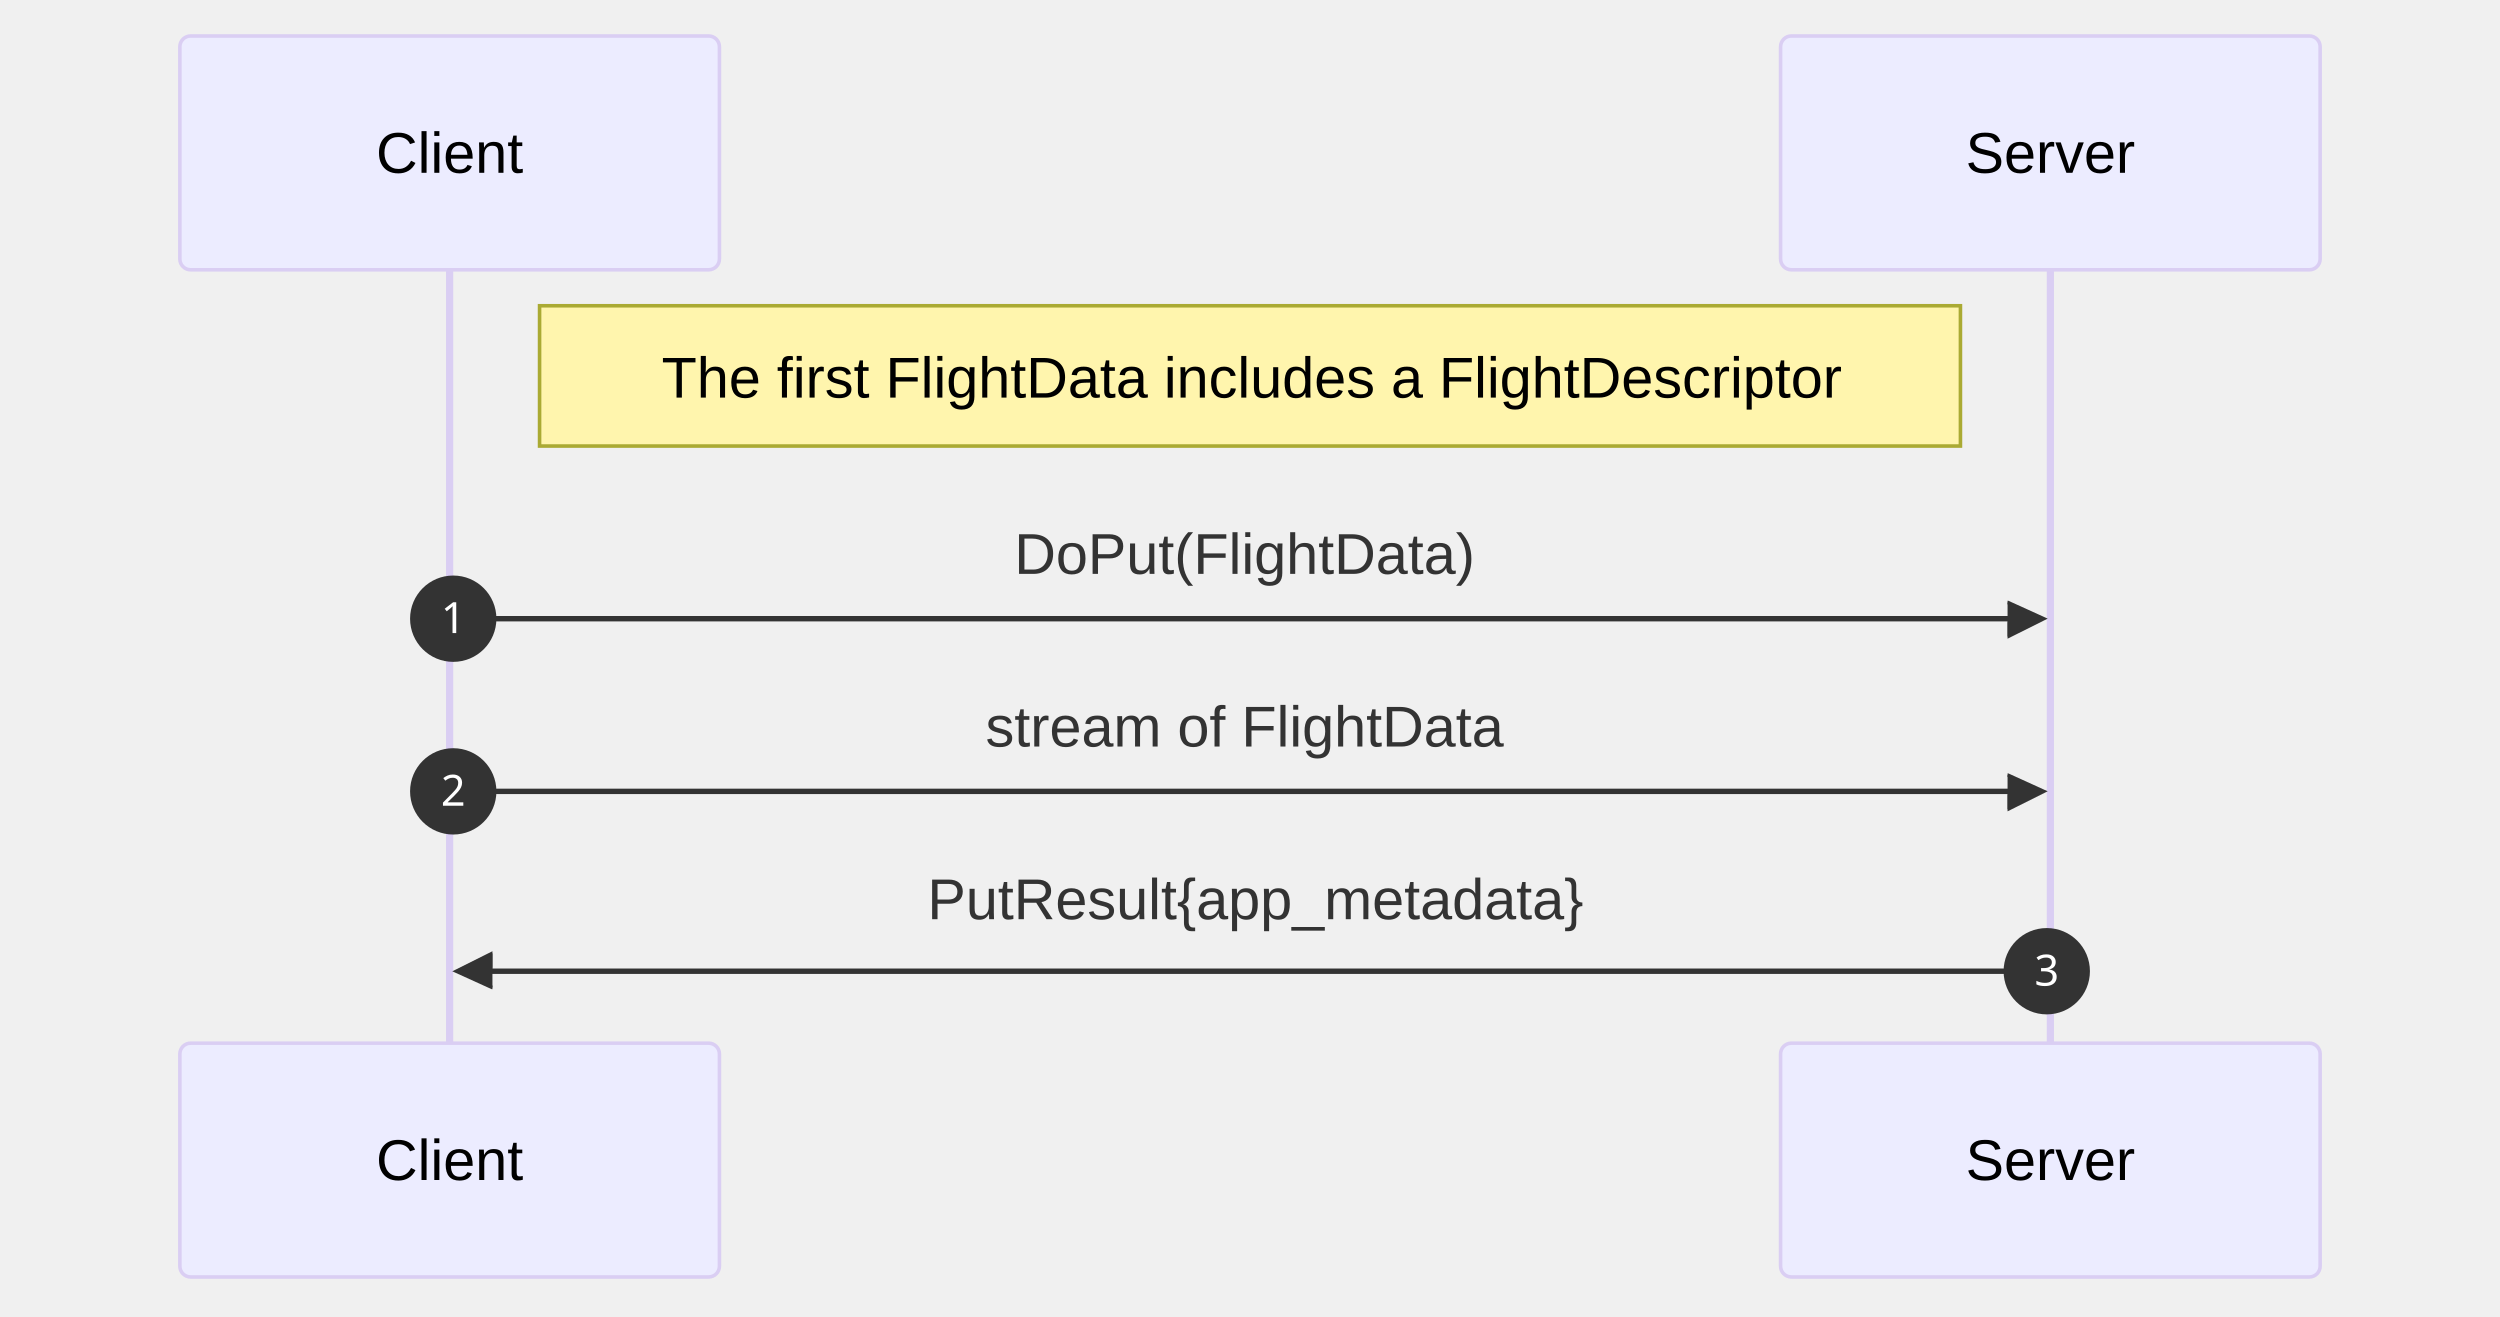
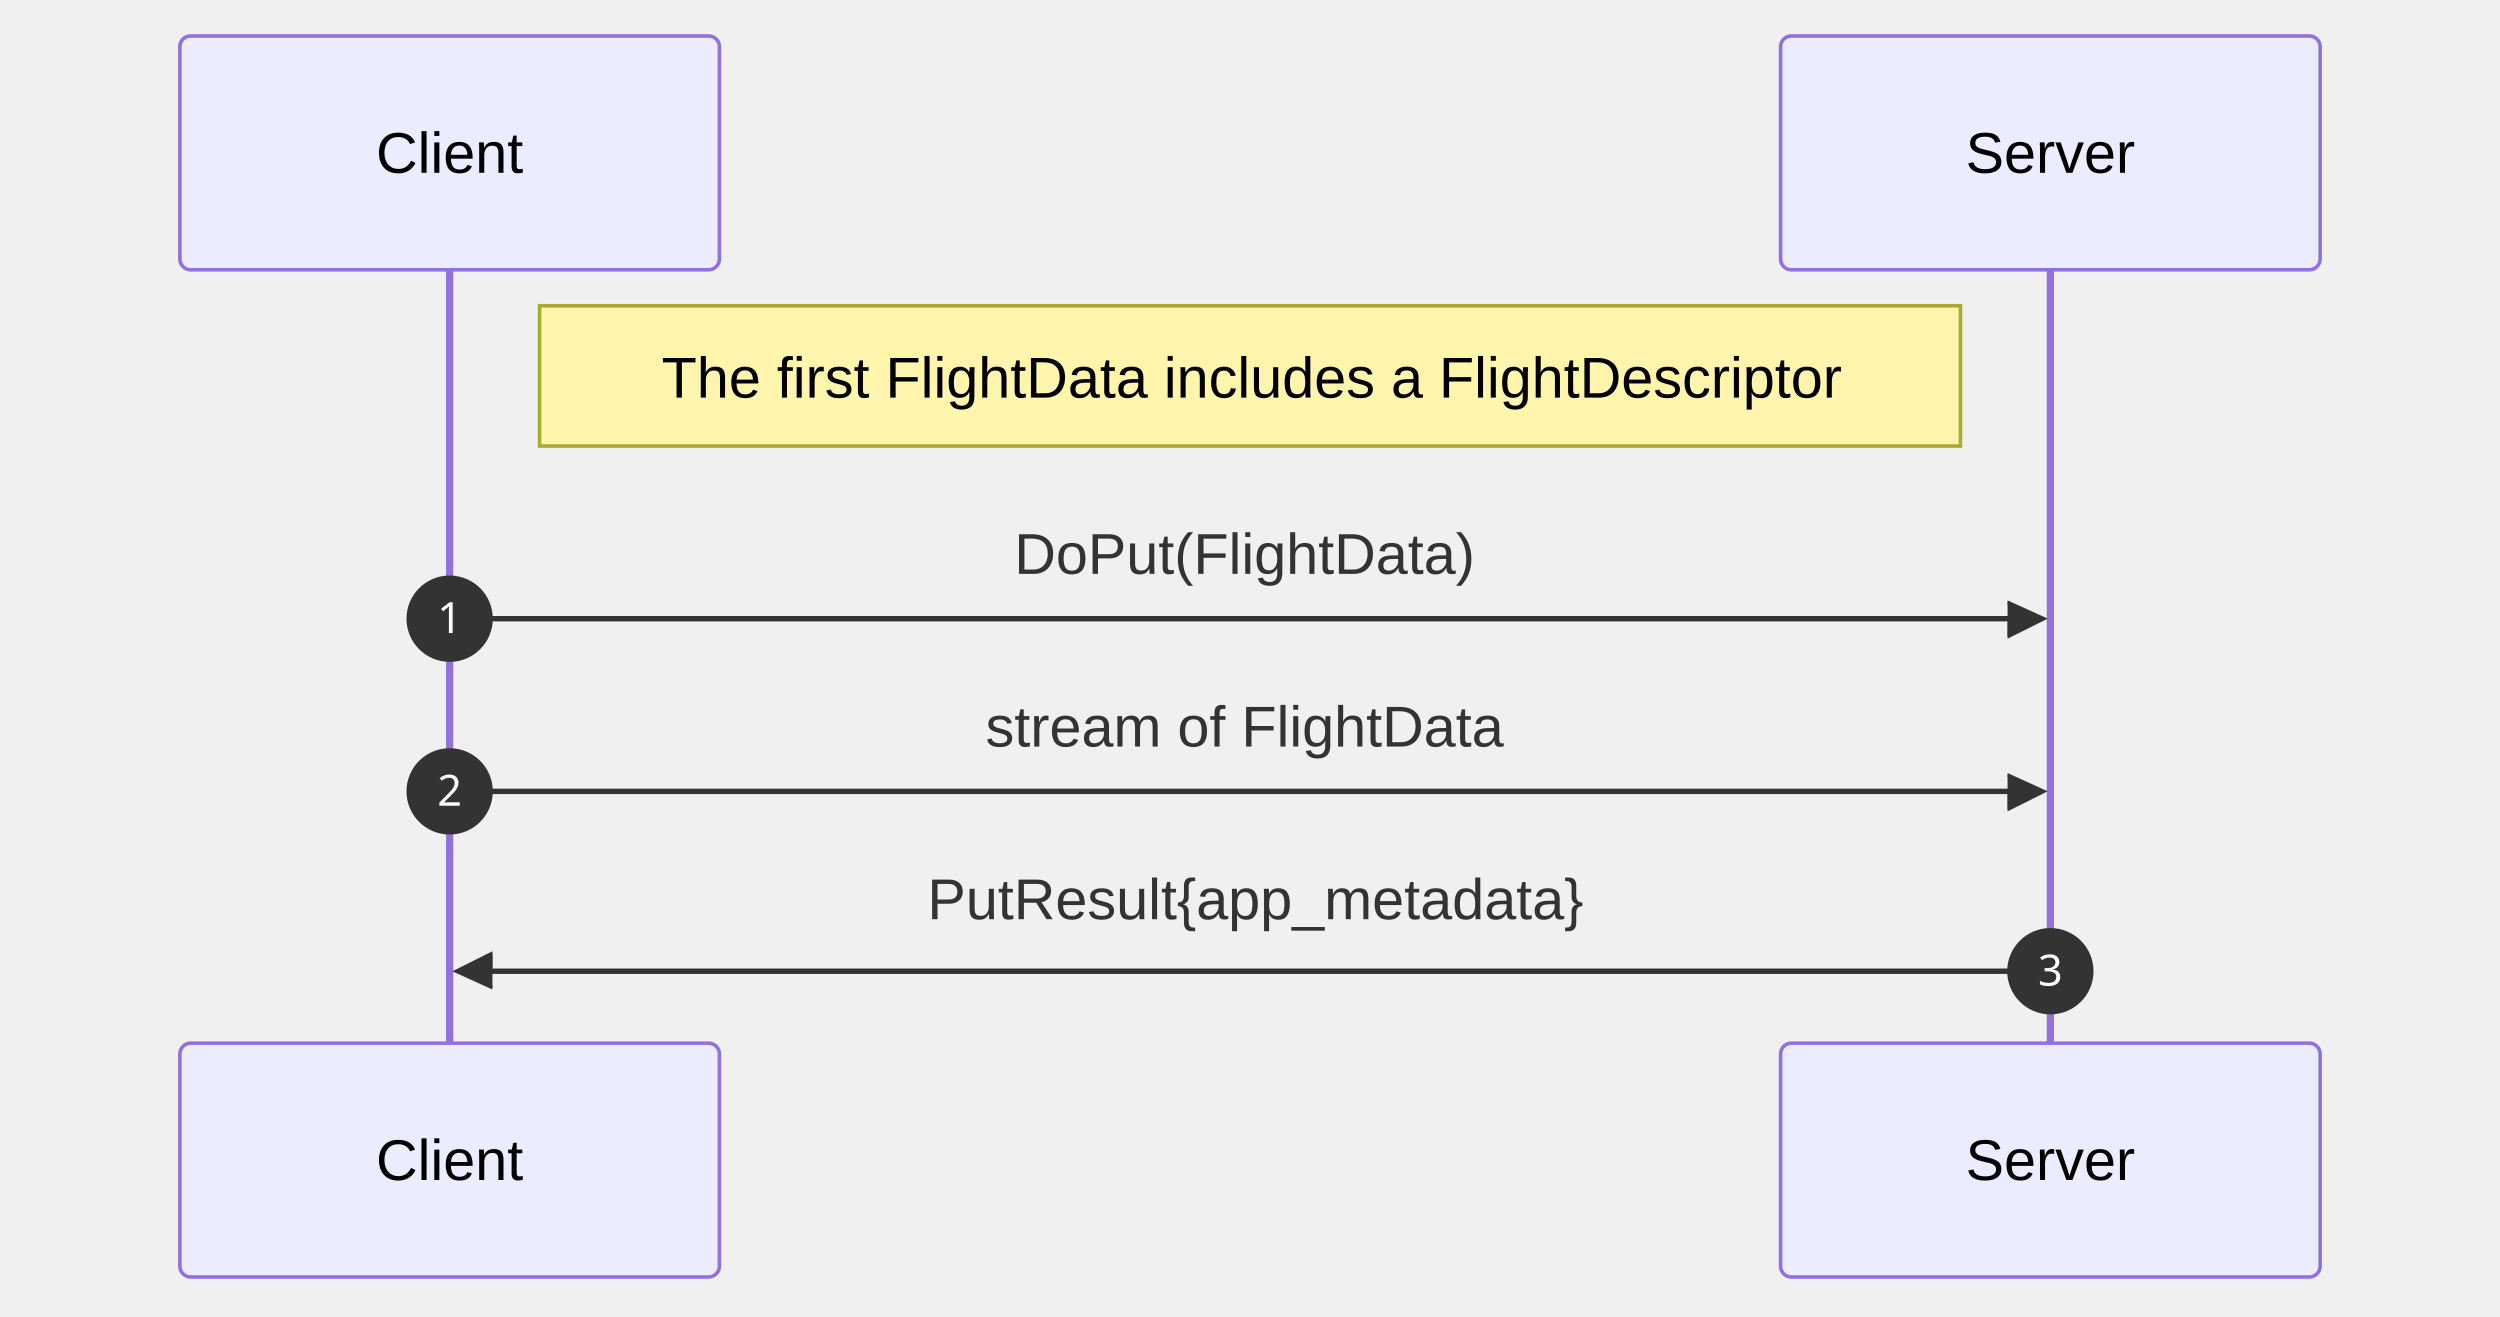
<svg xmlns="http://www.w3.org/2000/svg" id="my-svg" width="100%" style="max-width: 695px; background-color: white;" viewBox="-50 -10 695 366" role="graphics-document document" aria-roledescription="sequence">
  <g>
    <rect x="445" y="280" fill="#eaeaea" stroke="#666" width="150" height="65" name="Server" rx="3" ry="3" class="actor actor-bottom" />
    <text x="520" y="312.5" dominant-baseline="central" alignment-baseline="central" class="actor actor-box" style="text-anchor: middle; font-size: 16px; font-weight: 400;">
      <tspan x="520" dy="0">Server</tspan>
    </text>
  </g>
  <g>
    <rect x="0" y="280" fill="#eaeaea" stroke="#666" width="150" height="65" name="Client" rx="3" ry="3" class="actor actor-bottom" />
    <text x="75" y="312.5" dominant-baseline="central" alignment-baseline="central" class="actor actor-box" style="text-anchor: middle; font-size: 16px; font-weight: 400;">
      <tspan x="75" dy="0">Client</tspan>
    </text>
  </g>
  <g>
-     <line id="actor1" x1="520" y1="65" x2="520" y2="280" class="actor-line 200" stroke-width="0.5px" stroke="#999" name="Server" />
-     <g id="root-1">
+     <line id="actor1" x1="520" y1="65" x2="520" y2="280" class="actor-line 200" stroke-width="0.5px" stroke="#999" name="Server" data-et="life-line" data-id="Server" />
+     <g id="root-1" data-et="participant" data-type="participant" data-id="Server">
      <rect x="445" y="0" fill="#eaeaea" stroke="#666" width="150" height="65" name="Server" rx="3" ry="3" class="actor actor-top" />
      <text x="520" y="32.5" dominant-baseline="central" alignment-baseline="central" class="actor actor-box" style="text-anchor: middle; font-size: 16px; font-weight: 400;">
        <tspan x="520" dy="0">Server</tspan>
      </text>
    </g>
  </g>
  <g>
-     <line id="actor0" x1="75" y1="65" x2="75" y2="280" class="actor-line 200" stroke-width="0.5px" stroke="#999" name="Client" />
-     <g id="root-0">
+     <line id="actor0" x1="75" y1="65" x2="75" y2="280" class="actor-line 200" stroke-width="0.5px" stroke="#999" name="Client" data-et="life-line" data-id="Client" />
+     <g id="root-0" data-et="participant" data-type="participant" data-id="Client">
      <rect x="0" y="0" fill="#eaeaea" stroke="#666" width="150" height="65" name="Client" rx="3" ry="3" class="actor actor-top" />
      <text x="75" y="32.5" dominant-baseline="central" alignment-baseline="central" class="actor actor-box" style="text-anchor: middle; font-size: 16px; font-weight: 400;">
        <tspan x="75" dy="0">Client</tspan>
      </text>
    </g>
  </g>
-   <style>#my-svg{font-family:"trebuchet ms",verdana,arial,sans-serif;font-size:16px;fill:#333;}@keyframes edge-animation-frame{from{stroke-dashoffset:0;}}@keyframes dash{to{stroke-dashoffset:0;}}#my-svg .edge-animation-slow{stroke-dasharray:9,5!important;stroke-dashoffset:900;animation:dash 50s linear infinite;stroke-linecap:round;}#my-svg .edge-animation-fast{stroke-dasharray:9,5!important;stroke-dashoffset:900;animation:dash 20s linear infinite;stroke-linecap:round;}#my-svg .error-icon{fill:#552222;}#my-svg .error-text{fill:#552222;stroke:#552222;}#my-svg .edge-thickness-normal{stroke-width:1px;}#my-svg .edge-thickness-thick{stroke-width:3.5px;}#my-svg .edge-pattern-solid{stroke-dasharray:0;}#my-svg .edge-thickness-invisible{stroke-width:0;fill:none;}#my-svg .edge-pattern-dashed{stroke-dasharray:3;}#my-svg .edge-pattern-dotted{stroke-dasharray:2;}#my-svg .marker{fill:#333333;stroke:#333333;}#my-svg .marker.cross{stroke:#333333;}#my-svg svg{font-family:"trebuchet ms",verdana,arial,sans-serif;font-size:16px;}#my-svg p{margin:0;}#my-svg .actor{stroke:hsl(259.626, 59.777%, 87.902%);fill:#ECECFF;}#my-svg text.actor&gt;tspan{fill:black;stroke:none;}#my-svg .actor-line{stroke:hsl(259.626, 59.777%, 87.902%);}#my-svg .innerArc{stroke-width:1.5;stroke-dasharray:none;}#my-svg .messageLine0{stroke-width:1.5;stroke-dasharray:none;stroke:#333;}#my-svg .messageLine1{stroke-width:1.5;stroke-dasharray:2,2;stroke:#333;}#my-svg #arrowhead path{fill:#333;stroke:#333;}#my-svg .sequenceNumber{fill:white;}#my-svg #sequencenumber{fill:#333;}#my-svg #crosshead path{fill:#333;stroke:#333;}#my-svg .messageText{fill:#333;stroke:none;}#my-svg .labelBox{stroke:hsl(259.626, 59.777%, 87.902%);fill:#ECECFF;}#my-svg .labelText,#my-svg .labelText&gt;tspan{fill:black;stroke:none;}#my-svg .loopText,#my-svg .loopText&gt;tspan{fill:black;stroke:none;}#my-svg .loopLine{stroke-width:2px;stroke-dasharray:2,2;stroke:hsl(259.626, 59.777%, 87.902%);fill:hsl(259.626, 59.777%, 87.902%);}#my-svg .note{stroke:#aaaa33;fill:#fff5ad;}#my-svg .noteText,#my-svg .noteText&gt;tspan{fill:black;stroke:none;}#my-svg .activation0{fill:#f4f4f4;stroke:#666;}#my-svg .activation1{fill:#f4f4f4;stroke:#666;}#my-svg .activation2{fill:#f4f4f4;stroke:#666;}#my-svg .actorPopupMenu{position:absolute;}#my-svg .actorPopupMenuPanel{position:absolute;fill:#ECECFF;box-shadow:0px 8px 16px 0px rgba(0,0,0,0.2);filter:drop-shadow(3px 5px 2px rgb(0 0 0 / 0.4));}#my-svg .actor-man line{stroke:hsl(259.626, 59.777%, 87.902%);fill:#ECECFF;}#my-svg .actor-man circle,#my-svg line{stroke:hsl(259.626, 59.777%, 87.902%);fill:#ECECFF;stroke-width:2px;}#my-svg :root{--mermaid-font-family:"trebuchet ms",verdana,arial,sans-serif;}</style>
+   <style>#my-svg{font-family:"trebuchet ms",verdana,arial,sans-serif;font-size:16px;fill:#333;}@keyframes edge-animation-frame{from{stroke-dashoffset:0;}}@keyframes dash{to{stroke-dashoffset:0;}}#my-svg .edge-animation-slow{stroke-dasharray:9,5!important;stroke-dashoffset:900;animation:dash 50s linear infinite;stroke-linecap:round;}#my-svg .edge-animation-fast{stroke-dasharray:9,5!important;stroke-dashoffset:900;animation:dash 20s linear infinite;stroke-linecap:round;}#my-svg .error-icon{fill:#552222;}#my-svg .error-text{fill:#552222;stroke:#552222;}#my-svg .edge-thickness-normal{stroke-width:1px;}#my-svg .edge-thickness-thick{stroke-width:3.5px;}#my-svg .edge-pattern-solid{stroke-dasharray:0;}#my-svg .edge-thickness-invisible{stroke-width:0;fill:none;}#my-svg .edge-pattern-dashed{stroke-dasharray:3;}#my-svg .edge-pattern-dotted{stroke-dasharray:2;}#my-svg .marker{fill:#333333;stroke:#333333;}#my-svg .marker.cross{stroke:#333333;}#my-svg svg{font-family:"trebuchet ms",verdana,arial,sans-serif;font-size:16px;}#my-svg p{margin:0;}#my-svg .actor{stroke:#9370DB;fill:#ECECFF;stroke-width:1;}#my-svg rect.actor.outer-path[data-look="neo"]{filter:drop-shadow(1px 2px 2px rgba(185, 185, 185, 1));}#my-svg rect.note[data-look="neo"]{stroke:#aaaa33;fill:#fff5ad;filter:drop-shadow(1px 2px 2px rgba(185, 185, 185, 1));}#my-svg text.actor&gt;tspan{fill:black;stroke:none;}#my-svg .actor-line{stroke:#9370DB;}#my-svg .innerArc{stroke-width:1.5;stroke-dasharray:none;}#my-svg .messageLine0{stroke-width:1.5;stroke-dasharray:none;stroke:#333;}#my-svg .messageLine1{stroke-width:1.5;stroke-dasharray:2,2;stroke:#333;}#my-svg [id$="-arrowhead"] path{fill:#333;stroke:#333;}#my-svg .sequenceNumber{fill:white;}#my-svg [id$="-sequencenumber"]{fill:#333;}#my-svg [id$="-crosshead"] path{fill:#333;stroke:#333;}#my-svg .messageText{fill:#333;stroke:none;}#my-svg .labelBox{stroke:#9370DB;fill:#ECECFF;filter:none;}#my-svg .labelText,#my-svg .labelText&gt;tspan{fill:black;stroke:none;}#my-svg .loopText,#my-svg .loopText&gt;tspan{fill:black;stroke:none;}#my-svg .loopLine{stroke-width:2px;stroke-dasharray:2,2;stroke:#9370DB;fill:#9370DB;}#my-svg .note{stroke:#aaaa33;fill:#fff5ad;}#my-svg .noteText,#my-svg .noteText&gt;tspan{fill:black;stroke:none;font-weight:normal;}#my-svg .activation0{fill:#f4f4f4;stroke:#666;}#my-svg .activation1{fill:#f4f4f4;stroke:#666;}#my-svg .activation2{fill:#f4f4f4;stroke:#666;}#my-svg .actorPopupMenu{position:absolute;}#my-svg .actorPopupMenuPanel{position:absolute;fill:#ECECFF;box-shadow:0px 8px 16px 0px rgba(0,0,0,0.2);filter:drop-shadow(3px 5px 2px rgb(0 0 0 / 0.4));}#my-svg .actor-man circle,#my-svg line{fill:#ECECFF;stroke-width:2px;}#my-svg g rect.rect{filter:drop-shadow(1px 2px 2px rgba(185, 185, 185, 1));stroke:#9370DB;}#my-svg .node .neo-node{stroke:#9370DB;}#my-svg [data-look="neo"].node rect,#my-svg [data-look="neo"].cluster rect,#my-svg [data-look="neo"].node polygon{stroke:#9370DB;filter:drop-shadow(1px 2px 2px rgba(185, 185, 185, 1));}#my-svg [data-look="neo"].node path{stroke:#9370DB;stroke-width:1px;}#my-svg [data-look="neo"].node .outer-path{filter:drop-shadow(1px 2px 2px rgba(185, 185, 185, 1));}#my-svg [data-look="neo"].node .neo-line path{stroke:#9370DB;filter:none;}#my-svg [data-look="neo"].node circle{stroke:#9370DB;filter:drop-shadow(1px 2px 2px rgba(185, 185, 185, 1));}#my-svg [data-look="neo"].node circle .state-start{fill:#000000;}#my-svg [data-look="neo"].icon-shape .icon{fill:#9370DB;filter:drop-shadow(1px 2px 2px rgba(185, 185, 185, 1));}#my-svg [data-look="neo"].icon-shape .icon-neo path{stroke:#9370DB;filter:drop-shadow(1px 2px 2px rgba(185, 185, 185, 1));}#my-svg :root{--mermaid-font-family:"trebuchet ms",verdana,arial,sans-serif;}</style>
  <g />
  <defs>
-     <symbol id="computer" width="24" height="24">
+     <symbol id="my-svg-computer" width="24" height="24">
      <path transform="scale(.5)" d="M2 2v13h20v-13h-20zm18 11h-16v-9h16v9zm-10.228 6l.466-1h3.524l.467 1h-4.457zm14.228 3h-24l2-6h2.104l-1.33 4h18.45l-1.297-4h2.073l2 6zm-5-10h-14v-7h14v7z" />
    </symbol>
  </defs>
  <defs>
-     <symbol id="database" fill-rule="evenodd" clip-rule="evenodd">
+     <symbol id="my-svg-database" fill-rule="evenodd" clip-rule="evenodd">
      <path transform="scale(.5)" d="M12.258.001l.256.004.255.005.253.008.251.01.249.012.247.015.246.016.242.019.241.02.239.023.236.024.233.027.231.028.229.031.225.032.223.034.22.036.217.038.214.04.211.041.208.043.205.045.201.046.198.048.194.05.191.051.187.053.183.054.18.056.175.057.172.059.168.06.163.061.16.063.155.064.15.066.074.033.073.033.071.034.07.034.069.035.068.035.067.035.066.035.064.036.064.036.062.036.06.036.06.037.058.037.058.037.055.038.055.038.053.038.052.038.051.039.05.039.048.039.047.039.045.04.044.04.043.04.041.04.04.041.039.041.037.041.036.041.034.041.033.042.032.042.03.042.029.042.027.042.026.043.024.043.023.043.021.043.02.043.018.044.017.043.015.044.013.044.012.044.011.045.009.044.007.045.006.045.004.045.002.045.001.045v17l-.001.045-.002.045-.004.045-.006.045-.007.045-.009.044-.011.045-.012.044-.013.044-.015.044-.017.043-.018.044-.02.043-.021.043-.023.043-.024.043-.026.043-.027.042-.029.042-.03.042-.032.042-.033.042-.034.041-.036.041-.037.041-.039.041-.04.041-.041.04-.043.04-.044.04-.045.04-.047.039-.048.039-.05.039-.051.039-.052.038-.053.038-.055.038-.055.038-.058.037-.058.037-.06.037-.06.036-.062.036-.064.036-.064.036-.066.035-.067.035-.068.035-.069.035-.07.034-.071.034-.073.033-.074.033-.15.066-.155.064-.16.063-.163.061-.168.06-.172.059-.175.057-.18.056-.183.054-.187.053-.191.051-.194.05-.198.048-.201.046-.205.045-.208.043-.211.041-.214.04-.217.038-.22.036-.223.034-.225.032-.229.031-.231.028-.233.027-.236.024-.239.023-.241.02-.242.019-.246.016-.247.015-.249.012-.251.01-.253.008-.255.005-.256.004-.258.001-.258-.001-.256-.004-.255-.005-.253-.008-.251-.01-.249-.012-.247-.015-.245-.016-.243-.019-.241-.02-.238-.023-.236-.024-.234-.027-.231-.028-.228-.031-.226-.032-.223-.034-.22-.036-.217-.038-.214-.04-.211-.041-.208-.043-.204-.045-.201-.046-.198-.048-.195-.05-.19-.051-.187-.053-.184-.054-.179-.056-.176-.057-.172-.059-.167-.06-.164-.061-.159-.063-.155-.064-.151-.066-.074-.033-.072-.033-.072-.034-.07-.034-.069-.035-.068-.035-.067-.035-.066-.035-.064-.036-.063-.036-.062-.036-.061-.036-.06-.037-.058-.037-.057-.037-.056-.038-.055-.038-.053-.038-.052-.038-.051-.039-.049-.039-.049-.039-.046-.039-.046-.04-.044-.04-.043-.04-.041-.04-.04-.041-.039-.041-.037-.041-.036-.041-.034-.041-.033-.042-.032-.042-.03-.042-.029-.042-.027-.042-.026-.043-.024-.043-.023-.043-.021-.043-.02-.043-.018-.044-.017-.043-.015-.044-.013-.044-.012-.044-.011-.045-.009-.044-.007-.045-.006-.045-.004-.045-.002-.045-.001-.045v-17l.001-.045.002-.045.004-.045.006-.045.007-.045.009-.044.011-.045.012-.044.013-.044.015-.044.017-.043.018-.044.02-.043.021-.043.023-.043.024-.043.026-.043.027-.042.029-.042.03-.042.032-.042.033-.042.034-.041.036-.041.037-.041.039-.041.04-.041.041-.04.043-.04.044-.04.046-.04.046-.039.049-.039.049-.039.051-.039.052-.038.053-.038.055-.038.056-.038.057-.037.058-.037.06-.037.061-.036.062-.036.063-.036.064-.036.066-.035.067-.035.068-.035.069-.035.07-.034.072-.034.072-.033.074-.033.151-.066.155-.064.159-.063.164-.061.167-.06.172-.059.176-.057.179-.056.184-.054.187-.053.19-.051.195-.05.198-.048.201-.046.204-.045.208-.043.211-.041.214-.04.217-.038.22-.036.223-.034.226-.032.228-.031.231-.028.234-.027.236-.024.238-.023.241-.02.243-.019.245-.016.247-.015.249-.012.251-.01.253-.008.255-.005.256-.004.258-.001.258.001zm-9.258 20.499v.01l.001.021.003.021.004.022.005.021.006.022.007.022.009.023.01.022.011.023.012.023.013.023.015.023.016.024.017.023.018.024.019.024.021.024.022.025.023.024.024.025.052.049.056.05.061.051.066.051.07.051.075.051.079.052.084.052.088.052.092.052.097.052.102.051.105.052.11.052.114.051.119.051.123.051.127.05.131.05.135.05.139.048.144.049.147.047.152.047.155.047.16.045.163.045.167.043.171.043.176.041.178.041.183.039.187.039.19.037.194.035.197.035.202.033.204.031.209.03.212.029.216.027.219.025.222.024.226.021.23.02.233.018.236.016.24.015.243.012.246.01.249.008.253.005.256.004.259.001.26-.001.257-.004.254-.005.25-.008.247-.011.244-.012.241-.014.237-.016.233-.018.231-.021.226-.021.224-.024.22-.026.216-.027.212-.028.21-.031.205-.031.202-.034.198-.034.194-.036.191-.037.187-.039.183-.04.179-.04.175-.042.172-.043.168-.044.163-.045.16-.046.155-.046.152-.047.148-.048.143-.049.139-.049.136-.05.131-.05.126-.05.123-.051.118-.052.114-.051.11-.052.106-.052.101-.052.096-.052.092-.052.088-.053.083-.051.079-.052.074-.052.07-.051.065-.051.06-.051.056-.05.051-.05.023-.024.023-.025.021-.024.02-.024.019-.024.018-.024.017-.024.015-.023.014-.024.013-.023.012-.023.01-.023.01-.022.008-.022.006-.022.006-.022.004-.022.004-.021.001-.021.001-.021v-4.127l-.077.055-.08.053-.083.054-.085.053-.087.052-.09.052-.093.051-.095.05-.097.05-.1.049-.102.049-.105.048-.106.047-.109.047-.111.046-.114.045-.115.045-.118.044-.12.043-.122.042-.124.042-.126.041-.128.04-.13.04-.132.038-.134.038-.135.037-.138.037-.139.035-.142.035-.143.034-.144.033-.147.032-.148.031-.15.03-.151.03-.153.029-.154.027-.156.027-.158.026-.159.025-.161.024-.162.023-.163.022-.165.021-.166.02-.167.019-.169.018-.169.017-.171.016-.173.015-.173.014-.175.013-.175.012-.177.011-.178.01-.179.008-.179.008-.181.006-.182.005-.182.004-.184.003-.184.002h-.37l-.184-.002-.184-.003-.182-.004-.182-.005-.181-.006-.179-.008-.179-.008-.178-.01-.176-.011-.176-.012-.175-.013-.173-.014-.172-.015-.171-.016-.17-.017-.169-.018-.167-.019-.166-.02-.165-.021-.163-.022-.162-.023-.161-.024-.159-.025-.157-.026-.156-.027-.155-.027-.153-.029-.151-.03-.15-.03-.148-.031-.146-.032-.145-.033-.143-.034-.141-.035-.14-.035-.137-.037-.136-.037-.134-.038-.132-.038-.13-.04-.128-.04-.126-.041-.124-.042-.122-.042-.12-.044-.117-.043-.116-.045-.113-.045-.112-.046-.109-.047-.106-.047-.105-.048-.102-.049-.1-.049-.097-.05-.095-.05-.093-.052-.09-.051-.087-.052-.085-.053-.083-.054-.08-.054-.077-.054v4.127zm0-5.654v.011l.001.021.003.021.004.021.005.022.006.022.007.022.009.022.01.022.011.023.012.023.013.023.015.024.016.023.017.024.018.024.019.024.021.024.022.024.023.025.024.024.052.05.056.05.061.05.066.051.07.051.075.052.079.051.084.052.088.052.092.052.097.052.102.052.105.052.11.051.114.051.119.052.123.05.127.051.131.05.135.049.139.049.144.048.147.048.152.047.155.046.16.045.163.045.167.044.171.042.176.042.178.04.183.04.187.038.19.037.194.036.197.034.202.033.204.032.209.03.212.028.216.027.219.025.222.024.226.022.23.02.233.018.236.016.24.014.243.012.246.01.249.008.253.006.256.003.259.001.26-.001.257-.003.254-.006.25-.008.247-.01.244-.012.241-.015.237-.016.233-.018.231-.02.226-.022.224-.024.22-.025.216-.027.212-.029.21-.03.205-.032.202-.033.198-.035.194-.036.191-.037.187-.039.183-.039.179-.041.175-.042.172-.043.168-.044.163-.045.16-.045.155-.047.152-.047.148-.048.143-.048.139-.05.136-.049.131-.05.126-.051.123-.051.118-.051.114-.052.11-.052.106-.052.101-.052.096-.052.092-.052.088-.052.083-.052.079-.052.074-.051.07-.052.065-.051.06-.05.056-.051.051-.049.023-.025.023-.024.021-.025.02-.024.019-.024.018-.024.017-.024.015-.023.014-.023.013-.024.012-.022.01-.023.01-.023.008-.022.006-.022.006-.022.004-.021.004-.022.001-.021.001-.021v-4.139l-.077.054-.08.054-.083.054-.085.052-.087.053-.09.051-.093.051-.095.051-.097.05-.1.049-.102.049-.105.048-.106.047-.109.047-.111.046-.114.045-.115.044-.118.044-.12.044-.122.042-.124.042-.126.041-.128.04-.13.039-.132.039-.134.038-.135.037-.138.036-.139.036-.142.035-.143.033-.144.033-.147.033-.148.031-.15.03-.151.03-.153.028-.154.028-.156.027-.158.026-.159.025-.161.024-.162.023-.163.022-.165.021-.166.02-.167.019-.169.018-.169.017-.171.016-.173.015-.173.014-.175.013-.175.012-.177.011-.178.009-.179.009-.179.007-.181.007-.182.005-.182.004-.184.003-.184.002h-.37l-.184-.002-.184-.003-.182-.004-.182-.005-.181-.007-.179-.007-.179-.009-.178-.009-.176-.011-.176-.012-.175-.013-.173-.014-.172-.015-.171-.016-.17-.017-.169-.018-.167-.019-.166-.02-.165-.021-.163-.022-.162-.023-.161-.024-.159-.025-.157-.026-.156-.027-.155-.028-.153-.028-.151-.03-.15-.03-.148-.031-.146-.033-.145-.033-.143-.033-.141-.035-.14-.036-.137-.036-.136-.037-.134-.038-.132-.039-.13-.039-.128-.04-.126-.041-.124-.042-.122-.043-.12-.043-.117-.044-.116-.044-.113-.046-.112-.046-.109-.046-.106-.047-.105-.048-.102-.049-.1-.049-.097-.05-.095-.051-.093-.051-.09-.051-.087-.053-.085-.052-.083-.054-.08-.054-.077-.054v4.139zm0-5.666v.011l.001.02.003.022.004.021.005.022.006.021.007.022.009.023.01.022.011.023.012.023.013.023.015.023.016.024.017.024.018.023.019.024.021.025.022.024.023.024.024.025.052.05.056.05.061.05.066.051.07.051.075.052.079.051.084.052.088.052.092.052.097.052.102.052.105.051.11.052.114.051.119.051.123.051.127.05.131.05.135.05.139.049.144.048.147.048.152.047.155.046.16.045.163.045.167.043.171.043.176.042.178.04.183.04.187.038.19.037.194.036.197.034.202.033.204.032.209.03.212.028.216.027.219.025.222.024.226.021.23.02.233.018.236.017.24.014.243.012.246.01.249.008.253.006.256.003.259.001.26-.001.257-.003.254-.006.25-.008.247-.01.244-.013.241-.014.237-.016.233-.018.231-.02.226-.022.224-.024.22-.025.216-.027.212-.029.21-.03.205-.032.202-.033.198-.035.194-.036.191-.037.187-.039.183-.039.179-.041.175-.042.172-.043.168-.044.163-.045.16-.045.155-.047.152-.047.148-.048.143-.049.139-.049.136-.049.131-.051.126-.05.123-.051.118-.052.114-.051.11-.052.106-.052.101-.052.096-.052.092-.052.088-.052.083-.052.079-.052.074-.052.07-.051.065-.051.06-.051.056-.05.051-.049.023-.025.023-.025.021-.024.02-.024.019-.024.018-.024.017-.024.015-.023.014-.024.013-.023.012-.023.01-.022.01-.023.008-.022.006-.022.006-.022.004-.022.004-.021.001-.021.001-.021v-4.153l-.077.054-.08.054-.083.053-.085.053-.087.053-.09.051-.093.051-.095.051-.097.05-.1.049-.102.048-.105.048-.106.048-.109.046-.111.046-.114.046-.115.044-.118.044-.12.043-.122.043-.124.042-.126.041-.128.04-.13.039-.132.039-.134.038-.135.037-.138.036-.139.036-.142.034-.143.034-.144.033-.147.032-.148.032-.15.03-.151.03-.153.028-.154.028-.156.027-.158.026-.159.024-.161.024-.162.023-.163.023-.165.021-.166.02-.167.019-.169.018-.169.017-.171.016-.173.015-.173.014-.175.013-.175.012-.177.01-.178.01-.179.009-.179.007-.181.006-.182.006-.182.004-.184.003-.184.001-.185.001-.185-.001-.184-.001-.184-.003-.182-.004-.182-.006-.181-.006-.179-.007-.179-.009-.178-.01-.176-.01-.176-.012-.175-.013-.173-.014-.172-.015-.171-.016-.17-.017-.169-.018-.167-.019-.166-.02-.165-.021-.163-.023-.162-.023-.161-.024-.159-.024-.157-.026-.156-.027-.155-.028-.153-.028-.151-.03-.15-.03-.148-.032-.146-.032-.145-.033-.143-.034-.141-.034-.14-.036-.137-.036-.136-.037-.134-.038-.132-.039-.13-.039-.128-.041-.126-.041-.124-.041-.122-.043-.12-.043-.117-.044-.116-.044-.113-.046-.112-.046-.109-.046-.106-.048-.105-.048-.102-.048-.1-.05-.097-.049-.095-.051-.093-.051-.09-.052-.087-.052-.085-.053-.083-.053-.08-.054-.077-.054v4.153zm8.74-8.179l-.257.004-.254.005-.25.008-.247.011-.244.012-.241.014-.237.016-.233.018-.231.021-.226.022-.224.023-.22.026-.216.027-.212.028-.21.031-.205.032-.202.033-.198.034-.194.036-.191.038-.187.038-.183.04-.179.041-.175.042-.172.043-.168.043-.163.045-.16.046-.155.046-.152.048-.148.048-.143.048-.139.049-.136.05-.131.05-.126.051-.123.051-.118.051-.114.052-.11.052-.106.052-.101.052-.096.052-.092.052-.088.052-.083.052-.079.052-.074.051-.07.052-.065.051-.06.05-.056.05-.051.05-.023.025-.023.024-.021.024-.02.025-.019.024-.018.024-.017.023-.015.024-.014.023-.013.023-.012.023-.01.023-.01.022-.008.022-.006.023-.006.021-.004.022-.004.021-.001.021-.001.021.001.021.001.021.004.021.004.022.006.021.006.023.008.022.01.022.01.023.012.023.013.023.014.023.015.024.017.023.018.024.019.024.02.025.021.024.023.024.023.025.051.05.056.05.06.05.065.051.07.052.074.051.079.052.083.052.088.052.092.052.096.052.101.052.106.052.11.052.114.052.118.051.123.051.126.051.131.05.136.05.139.049.143.048.148.048.152.048.155.046.16.046.163.045.168.043.172.043.175.042.179.041.183.04.187.038.191.038.194.036.198.034.202.033.205.032.21.031.212.028.216.027.22.026.224.023.226.022.231.021.233.018.237.016.241.014.244.012.247.011.25.008.254.005.257.004.26.001.26-.001.257-.004.254-.005.25-.008.247-.011.244-.012.241-.014.237-.016.233-.018.231-.021.226-.022.224-.023.22-.026.216-.027.212-.028.21-.031.205-.032.202-.033.198-.034.194-.036.191-.038.187-.038.183-.04.179-.041.175-.042.172-.043.168-.043.163-.045.16-.046.155-.046.152-.048.148-.048.143-.048.139-.049.136-.05.131-.05.126-.051.123-.051.118-.051.114-.052.11-.052.106-.052.101-.052.096-.052.092-.052.088-.052.083-.052.079-.052.074-.051.07-.052.065-.051.06-.05.056-.05.051-.05.023-.025.023-.024.021-.024.02-.025.019-.024.018-.024.017-.023.015-.024.014-.023.013-.023.012-.023.01-.023.01-.022.008-.022.006-.023.006-.021.004-.022.004-.021.001-.021.001-.021-.001-.021-.001-.021-.004-.021-.004-.022-.006-.021-.006-.023-.008-.022-.01-.022-.01-.023-.012-.023-.013-.023-.014-.023-.015-.024-.017-.023-.018-.024-.019-.024-.02-.025-.021-.024-.023-.024-.023-.025-.051-.05-.056-.05-.06-.05-.065-.051-.07-.052-.074-.051-.079-.052-.083-.052-.088-.052-.092-.052-.096-.052-.101-.052-.106-.052-.11-.052-.114-.052-.118-.051-.123-.051-.126-.051-.131-.05-.136-.05-.139-.049-.143-.048-.148-.048-.152-.048-.155-.046-.16-.046-.163-.045-.168-.043-.172-.043-.175-.042-.179-.041-.183-.04-.187-.038-.191-.038-.194-.036-.198-.034-.202-.033-.205-.032-.21-.031-.212-.028-.216-.027-.22-.026-.224-.023-.226-.022-.231-.021-.233-.018-.237-.016-.241-.014-.244-.012-.247-.011-.25-.008-.254-.005-.257-.004-.26-.001-.26.001z" />
    </symbol>
  </defs>
  <defs>
-     <symbol id="clock" width="24" height="24">
+     <symbol id="my-svg-clock" width="24" height="24">
      <path transform="scale(.5)" d="M12 2c5.514 0 10 4.486 10 10s-4.486 10-10 10-10-4.486-10-10 4.486-10 10-10zm0-2c-6.627 0-12 5.373-12 12s5.373 12 12 12 12-5.373 12-12-5.373-12-12-12zm5.848 12.459c.202.038.202.333.001.372-1.907.361-6.045 1.111-6.547 1.111-.719 0-1.301-.582-1.301-1.301 0-.512.77-5.447 1.125-7.445.034-.192.312-.181.343.014l.985 6.238 5.394 1.011z" />
    </symbol>
  </defs>
  <defs>
-     <marker id="arrowhead" refX="7.9" refY="5" markerUnits="userSpaceOnUse" markerWidth="12" markerHeight="12" orient="auto-start-reverse">
+     <marker id="my-svg-arrowhead" refX="7.9" refY="5" markerUnits="userSpaceOnUse" markerWidth="12" markerHeight="12" orient="auto-start-reverse">
      <path d="M -1 0 L 10 5 L 0 10 z" />
    </marker>
  </defs>
  <defs>
-     <marker id="crosshead" markerWidth="15" markerHeight="8" orient="auto" refX="4" refY="4.5">
+     <marker id="my-svg-crosshead" markerWidth="15" markerHeight="8" orient="auto" refX="4" refY="4.5">
      <path fill="none" stroke="#000000" stroke-width="1pt" d="M 1,2 L 6,7 M 6,2 L 1,7" style="stroke-dasharray: 0, 0;" />
    </marker>
  </defs>
  <defs>
-     <marker id="filled-head" refX="15.5" refY="7" markerWidth="20" markerHeight="28" orient="auto">
+     <marker id="my-svg-filled-head" refX="15.5" refY="7" markerWidth="20" markerHeight="28" orient="auto">
      <path d="M 18,7 L9,13 L14,7 L9,1 Z" />
    </marker>
  </defs>
  <defs>
-     <marker id="sequencenumber" refX="15" refY="15" markerWidth="60" markerHeight="40" orient="auto">
+     <marker id="my-svg-sequencenumber" refX="15" refY="15" markerWidth="60" markerHeight="40" orient="auto">
      <circle cx="15" cy="15" r="6" />
    </marker>
  </defs>
-   <g>
+   <defs>
+     <marker id="my-svg-solidTopArrowHead" refX="7.9" refY="7.25" markerUnits="userSpaceOnUse" markerWidth="12" markerHeight="12" orient="auto-start-reverse">
+       <path d="M 0 0 L 10 8 L 0 8 z" />
+     </marker>
+   </defs>
+   <defs>
+     <marker id="my-svg-solidBottomArrowHead" refX="7.9" refY="0.75" markerUnits="userSpaceOnUse" markerWidth="12" markerHeight="12" orient="auto-start-reverse">
+       <path d="M 0 0 L 10 0 L 0 8 z" />
+     </marker>
+   </defs>
+   <defs>
+     <marker id="my-svg-stickTopArrowHead" refX="7.5" refY="7" markerUnits="userSpaceOnUse" markerWidth="12" markerHeight="12" orient="auto-start-reverse">
+       <path d="M 0 0 L 7 7" stroke="black" stroke-width="1.5" fill="none" />
+     </marker>
+   </defs>
+   <defs>
+     <marker id="my-svg-stickBottomArrowHead" refX="7.5" refY="0" markerUnits="userSpaceOnUse" markerWidth="12" markerHeight="12" orient="auto-start-reverse">
+       <path d="M 0 7 L 7 0" stroke="black" stroke-width="1.5" fill="none" />
+     </marker>
+   </defs>
+   <g data-et="note" data-id="i1">
    <rect x="100" y="75" fill="#EDF2AE" stroke="#666" width="395" height="39" class="note" />
    <text x="298" y="80" text-anchor="middle" dominant-baseline="middle" alignment-baseline="middle" class="noteText" dy="1em" style="font-size: 16px; font-weight: 400;">
      <tspan x="298">The first FlightData includes a FlightDescriptor</tspan>
    </text>
  </g>
  <text x="296" y="129" text-anchor="middle" dominant-baseline="middle" alignment-baseline="middle" class="messageText" dy="1em" style="font-size: 16px; font-weight: 400;">DoPut(FlightData)</text>
-   <line x1="76" y1="162" x2="516" y2="162" class="messageLine0" stroke-width="2" stroke="none" marker-end="url(#arrowhead)" style="fill: none;" />
-   <line x1="76" y1="162" x2="76" y2="162" stroke-width="0" marker-start="url(#sequencenumber)" />
-   <text x="76" y="166" font-family="sans-serif" font-size="12px" text-anchor="middle" class="sequenceNumber">1</text>
+   <line x1="82" y1="162" x2="516" y2="162" class="messageLine0" data-et="message" data-id="i2" data-from="Client" data-to="Server" stroke-width="2" stroke="none" marker-end="url(#my-svg-arrowhead)" style="fill: none;" />
+   <line x1="75" y1="162" x2="75" y2="162" stroke-width="0" marker-start="url(#my-svg-sequencenumber)" />
+   <text x="75" y="166" font-family="sans-serif" font-size="12px" text-anchor="middle" class="sequenceNumber">1</text>
  <text x="296" y="177" text-anchor="middle" dominant-baseline="middle" alignment-baseline="middle" class="messageText" dy="1em" style="font-size: 16px; font-weight: 400;">stream of FlightData</text>
-   <line x1="76" y1="210" x2="516" y2="210" class="messageLine0" stroke-width="2" stroke="none" marker-end="url(#arrowhead)" style="fill: none;" />
-   <line x1="76" y1="210" x2="76" y2="210" stroke-width="0" marker-start="url(#sequencenumber)" />
-   <text x="76" y="214" font-family="sans-serif" font-size="12px" text-anchor="middle" class="sequenceNumber">2</text>
+   <line x1="82" y1="210" x2="516" y2="210" class="messageLine0" data-et="message" data-id="i3" data-from="Client" data-to="Server" stroke-width="2" stroke="none" marker-end="url(#my-svg-arrowhead)" style="fill: none;" />
+   <line x1="75" y1="210" x2="75" y2="210" stroke-width="0" marker-start="url(#my-svg-sequencenumber)" />
+   <text x="75" y="214" font-family="sans-serif" font-size="12px" text-anchor="middle" class="sequenceNumber">2</text>
  <text x="299" y="225" text-anchor="middle" dominant-baseline="middle" alignment-baseline="middle" class="messageText" dy="1em" style="font-size: 16px; font-weight: 400;">PutResult{app_metadata}</text>
-   <line x1="519" y1="260" x2="79" y2="260" class="messageLine0" stroke-width="2" stroke="none" marker-end="url(#arrowhead)" style="fill: none;" />
-   <line x1="519" y1="260" x2="519" y2="260" stroke-width="0" marker-start="url(#sequencenumber)" />
-   <text x="519" y="264" font-family="sans-serif" font-size="12px" text-anchor="middle" class="sequenceNumber">3</text>
+   <line x1="525" y1="260" x2="79" y2="260" class="messageLine0" data-et="message" data-id="i4" data-from="Server" data-to="Client" stroke-width="2" stroke="none" marker-end="url(#my-svg-arrowhead)" style="fill: none;" />
+   <line x1="520" y1="260" x2="520" y2="260" stroke-width="0" marker-start="url(#my-svg-sequencenumber)" />
+   <text x="520" y="264" font-family="sans-serif" font-size="12px" text-anchor="middle" class="sequenceNumber">3</text>
</svg>
